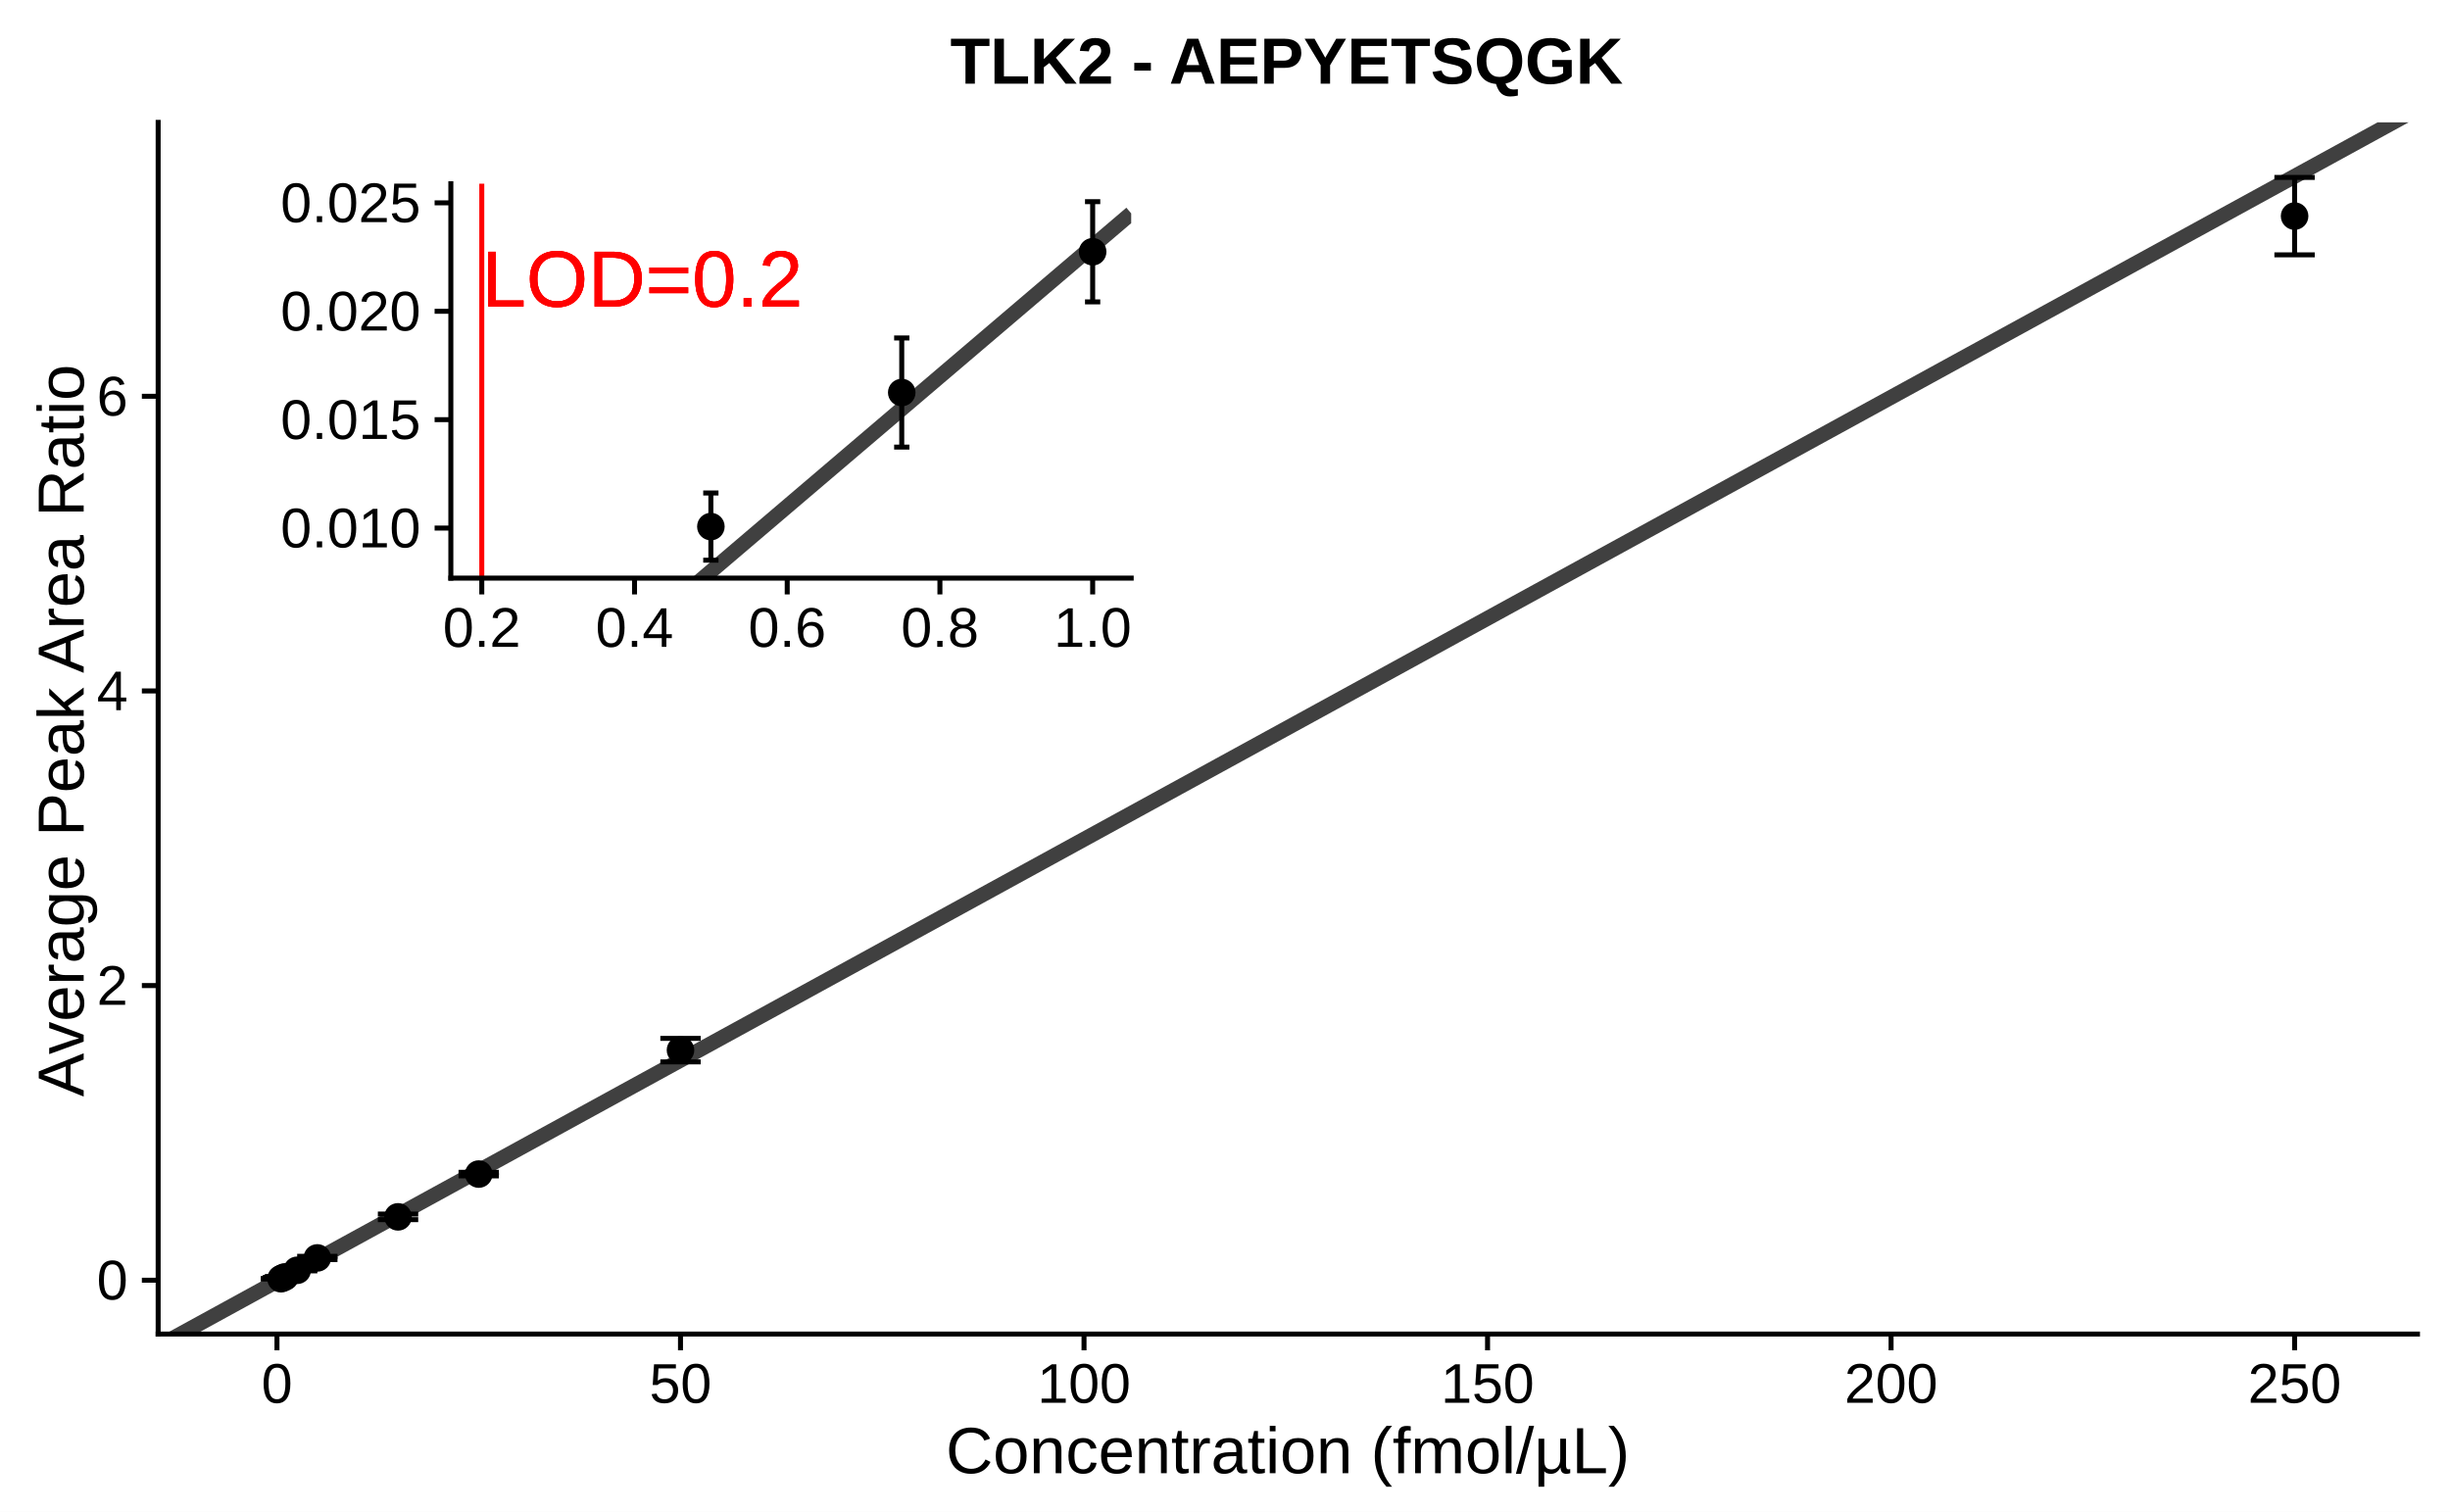
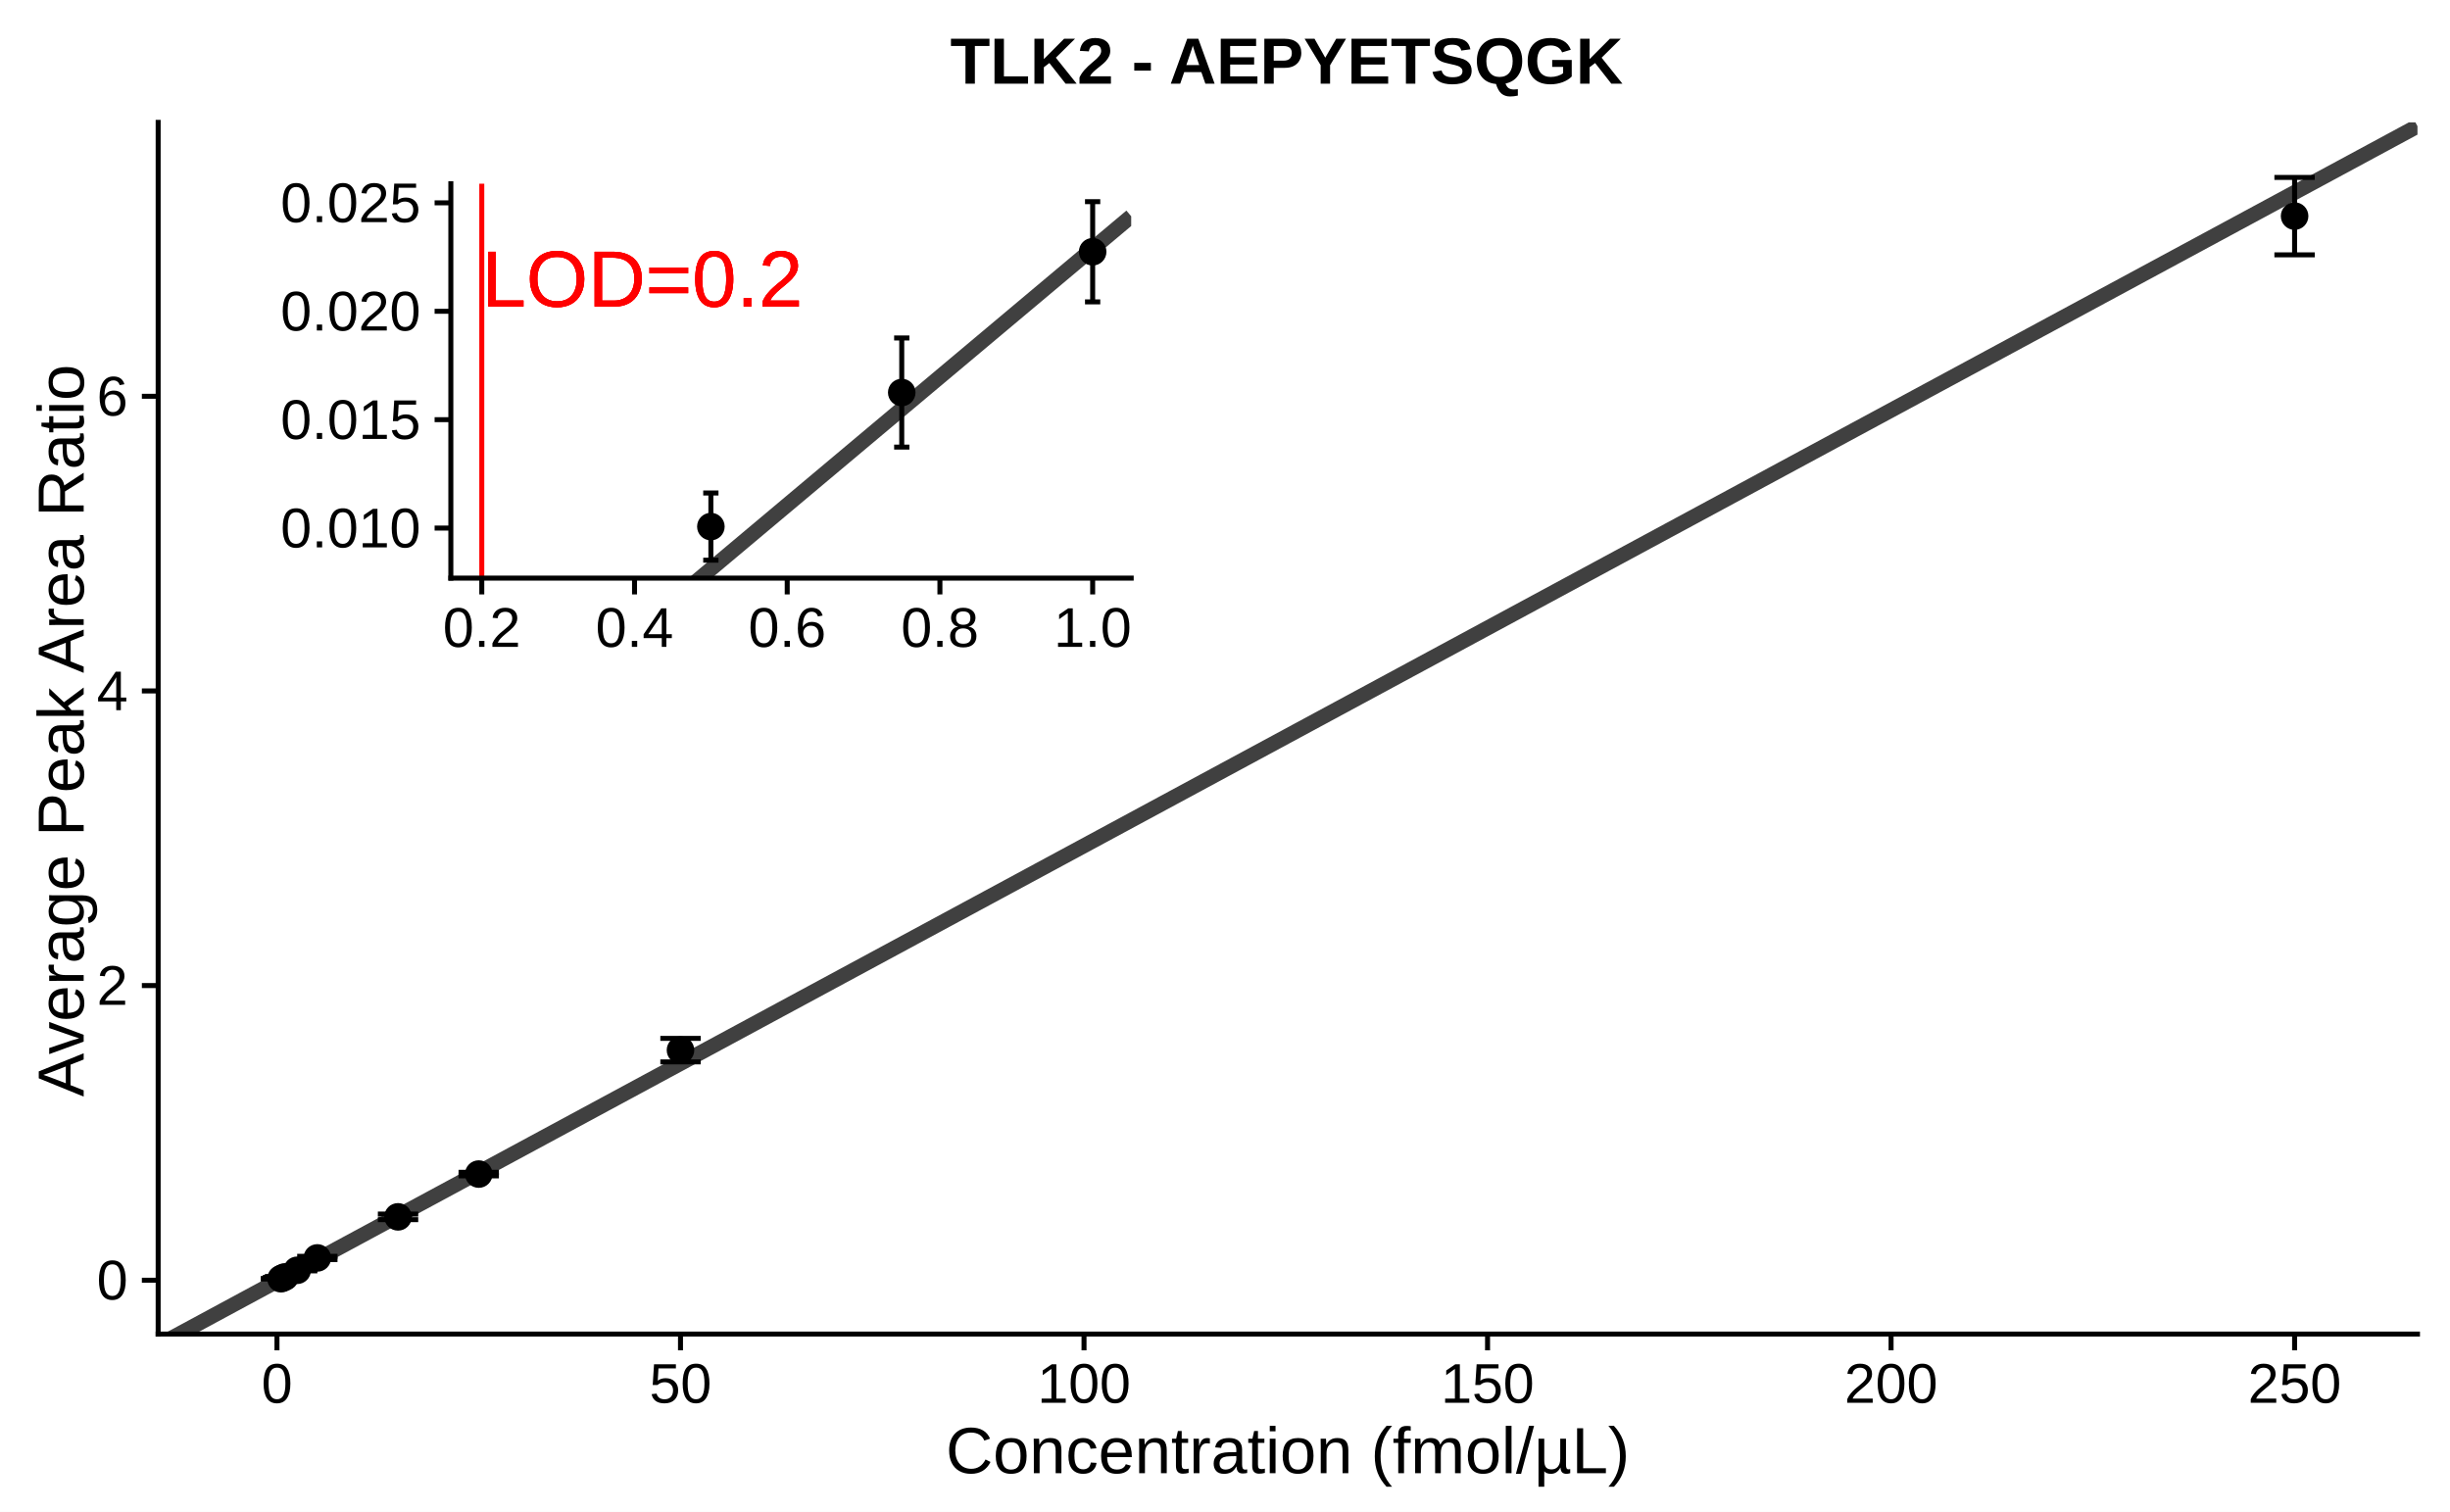
<svg xmlns="http://www.w3.org/2000/svg" viewBox="0 0 525.00 324.00">
  <defs>
    <style type="text/css">
    line, polyline, path, rect, circle {
      fill: none;
      stroke: #000000;
      stroke-linecap: round;
      stroke-linejoin: round;
      stroke-miterlimit: 10.00;
    }
  </style>
  </defs>
  <rect width="100%" height="100%" style="stroke: none; fill: #FFFFFF;" />
  <defs>
    <clipPath id="cpMzMuODg4fDUxOC4wMjZ8Mjg1Ljg5fDI2LjIxOTU=">
      <rect x="33.89" y="26.22" width="484.14" height="259.67" />
    </clipPath>
  </defs>
  <circle cx="60.22" cy="274.04" r="1.95pt" style="stroke-width: 0.71; fill: #000000;" clip-path="url(#cpMzMuODg4fDUxOC4wMjZ8Mjg1Ljg5fDI2LjIxOTU=)" />
  <circle cx="60.65" cy="273.84" r="1.95pt" style="stroke-width: 0.71; fill: #000000;" clip-path="url(#cpMzMuODg4fDUxOC4wMjZ8Mjg1Ljg5fDI2LjIxOTU=)" />
  <circle cx="61.08" cy="273.64" r="1.95pt" style="stroke-width: 0.71; fill: #000000;" clip-path="url(#cpMzMuODg4fDUxOC4wMjZ8Mjg1Ljg5fDI2LjIxOTU=)" />
  <circle cx="63.68" cy="272.23" r="1.95pt" style="stroke-width: 0.71; fill: #000000;" clip-path="url(#cpMzMuODg4fDUxOC4wMjZ8Mjg1Ljg5fDI2LjIxOTU=)" />
  <circle cx="68.00" cy="269.58" r="1.95pt" style="stroke-width: 0.71; fill: #000000;" clip-path="url(#cpMzMuODg4fDUxOC4wMjZ8Mjg1Ljg5fDI2LjIxOTU=)" />
  <circle cx="85.29" cy="260.78" r="1.95pt" style="stroke-width: 0.71; fill: #000000;" clip-path="url(#cpMzMuODg4fDUxOC4wMjZ8Mjg1Ljg5fDI2LjIxOTU=)" />
  <circle cx="102.59" cy="251.61" r="1.95pt" style="stroke-width: 0.71; fill: #000000;" clip-path="url(#cpMzMuODg4fDUxOC4wMjZ8Mjg1Ljg5fDI2LjIxOTU=)" />
  <circle cx="145.82" cy="225.05" r="1.95pt" style="stroke-width: 0.71; fill: #000000;" clip-path="url(#cpMzMuODg4fDUxOC4wMjZ8Mjg1Ljg5fDI2LjIxOTU=)" />
  <circle cx="491.70" cy="46.31" r="1.95pt" style="stroke-width: 0.71; fill: #000000;" clip-path="url(#cpMzMuODg4fDUxOC4wMjZ8Mjg1Ljg5fDI2LjIxOTU=)" />
  <polyline points="55.89,273.99 64.54,273.99 " style="stroke-width: 1.07; stroke-linecap: butt;" clip-path="url(#cpMzMuODg4fDUxOC4wMjZ8Mjg1Ljg5fDI2LjIxOTU=)" />
  <polyline points="60.22,273.99 60.22,274.09 " style="stroke-width: 1.07; stroke-linecap: butt;" clip-path="url(#cpMzMuODg4fDUxOC4wMjZ8Mjg1Ljg5fDI2LjIxOTU=)" />
  <polyline points="55.89,274.09 64.54,274.09 " style="stroke-width: 1.07; stroke-linecap: butt;" clip-path="url(#cpMzMuODg4fDUxOC4wMjZ8Mjg1Ljg5fDI2LjIxOTU=)" />
  <polyline points="56.33,273.76 64.97,273.76 " style="stroke-width: 1.07; stroke-linecap: butt;" clip-path="url(#cpMzMuODg4fDUxOC4wMjZ8Mjg1Ljg5fDI2LjIxOTU=)" />
  <polyline points="60.65,273.76 60.65,273.92 " style="stroke-width: 1.07; stroke-linecap: butt;" clip-path="url(#cpMzMuODg4fDUxOC4wMjZ8Mjg1Ljg5fDI2LjIxOTU=)" />
  <polyline points="56.33,273.92 64.97,273.92 " style="stroke-width: 1.07; stroke-linecap: butt;" clip-path="url(#cpMzMuODg4fDUxOC4wMjZ8Mjg1Ljg5fDI2LjIxOTU=)" />
  <polyline points="56.76,273.56 65.41,273.56 " style="stroke-width: 1.07; stroke-linecap: butt;" clip-path="url(#cpMzMuODg4fDUxOC4wMjZ8Mjg1Ljg5fDI2LjIxOTU=)" />
  <polyline points="61.08,273.56 61.08,273.71 " style="stroke-width: 1.07; stroke-linecap: butt;" clip-path="url(#cpMzMuODg4fDUxOC4wMjZ8Mjg1Ljg5fDI2LjIxOTU=)" />
  <polyline points="56.76,273.71 65.41,273.71 " style="stroke-width: 1.07; stroke-linecap: butt;" clip-path="url(#cpMzMuODg4fDUxOC4wMjZ8Mjg1Ljg5fDI2LjIxOTU=)" />
  <polyline points="59.35,272.11 68.00,272.11 " style="stroke-width: 1.07; stroke-linecap: butt;" clip-path="url(#cpMzMuODg4fDUxOC4wMjZ8Mjg1Ljg5fDI2LjIxOTU=)" />
  <polyline points="63.68,272.11 63.68,272.35 " style="stroke-width: 1.07; stroke-linecap: butt;" clip-path="url(#cpMzMuODg4fDUxOC4wMjZ8Mjg1Ljg5fDI2LjIxOTU=)" />
  <polyline points="59.35,272.35 68.00,272.35 " style="stroke-width: 1.07; stroke-linecap: butt;" clip-path="url(#cpMzMuODg4fDUxOC4wMjZ8Mjg1Ljg5fDI2LjIxOTU=)" />
  <polyline points="63.68,269.23 72.32,269.23 " style="stroke-width: 1.07; stroke-linecap: butt;" clip-path="url(#cpMzMuODg4fDUxOC4wMjZ8Mjg1Ljg5fDI2LjIxOTU=)" />
  <polyline points="68.00,269.23 68.00,269.93 " style="stroke-width: 1.07; stroke-linecap: butt;" clip-path="url(#cpMzMuODg4fDUxOC4wMjZ8Mjg1Ljg5fDI2LjIxOTU=)" />
  <polyline points="63.68,269.93 72.32,269.93 " style="stroke-width: 1.07; stroke-linecap: butt;" clip-path="url(#cpMzMuODg4fDUxOC4wMjZ8Mjg1Ljg5fDI2LjIxOTU=)" />
  <polyline points="80.97,260.18 89.62,260.18 " style="stroke-width: 1.07; stroke-linecap: butt;" clip-path="url(#cpMzMuODg4fDUxOC4wMjZ8Mjg1Ljg5fDI2LjIxOTU=)" />
  <polyline points="85.29,260.18 85.29,261.38 " style="stroke-width: 1.07; stroke-linecap: butt;" clip-path="url(#cpMzMuODg4fDUxOC4wMjZ8Mjg1Ljg5fDI2LjIxOTU=)" />
  <polyline points="80.97,261.38 89.62,261.38 " style="stroke-width: 1.07; stroke-linecap: butt;" clip-path="url(#cpMzMuODg4fDUxOC4wMjZ8Mjg1Ljg5fDI2LjIxOTU=)" />
  <polyline points="98.26,251.23 106.91,251.23 " style="stroke-width: 1.07; stroke-linecap: butt;" clip-path="url(#cpMzMuODg4fDUxOC4wMjZ8Mjg1Ljg5fDI2LjIxOTU=)" />
  <polyline points="102.59,251.23 102.59,251.99 " style="stroke-width: 1.07; stroke-linecap: butt;" clip-path="url(#cpMzMuODg4fDUxOC4wMjZ8Mjg1Ljg5fDI2LjIxOTU=)" />
  <polyline points="98.26,251.99 106.91,251.99 " style="stroke-width: 1.07; stroke-linecap: butt;" clip-path="url(#cpMzMuODg4fDUxOC4wMjZ8Mjg1Ljg5fDI2LjIxOTU=)" />
  <polyline points="141.50,222.53 150.15,222.53 " style="stroke-width: 1.07; stroke-linecap: butt;" clip-path="url(#cpMzMuODg4fDUxOC4wMjZ8Mjg1Ljg5fDI2LjIxOTU=)" />
  <polyline points="145.82,222.53 145.82,227.57 " style="stroke-width: 1.07; stroke-linecap: butt;" clip-path="url(#cpMzMuODg4fDUxOC4wMjZ8Mjg1Ljg5fDI2LjIxOTU=)" />
  <polyline points="141.50,227.57 150.15,227.57 " style="stroke-width: 1.07; stroke-linecap: butt;" clip-path="url(#cpMzMuODg4fDUxOC4wMjZ8Mjg1Ljg5fDI2LjIxOTU=)" />
  <polyline points="487.37,38.02 496.02,38.02 " style="stroke-width: 1.07; stroke-linecap: butt;" clip-path="url(#cpMzMuODg4fDUxOC4wMjZ8Mjg1Ljg5fDI2LjIxOTU=)" />
  <polyline points="491.70,38.02 491.70,54.61 " style="stroke-width: 1.07; stroke-linecap: butt;" clip-path="url(#cpMzMuODg4fDUxOC4wMjZ8Mjg1Ljg5fDI2LjIxOTU=)" />
  <polyline points="487.37,54.61 496.02,54.61 " style="stroke-width: 1.07; stroke-linecap: butt;" clip-path="url(#cpMzMuODg4fDUxOC4wMjZ8Mjg1Ljg5fDI2LjIxOTU=)" />
-   <line x1="33.89" y1="288.52" x2="518.03" y2="23.36" style="stroke-width: 3.20; stroke: #000000; stroke-opacity: 0.75; stroke-linecap: butt;" clip-path="url(#cpMzMuODg4fDUxOC4wMjZ8Mjg1Ljg5fDI2LjIxOTU=)" />
+   <line x1="33.89" y1="288.31" x2="518.03" y2="27.04" style="stroke-width: 3.20; stroke: #000000; stroke-opacity: 0.75; stroke-linecap: butt;" clip-path="url(#cpMzMuODg4fDUxOC4wMjZ8Mjg1Ljg5fDI2LjIxOTU=)" />
  <defs>
    <clipPath id="cpMHw1MjV8MzI0fDA=">
      <rect x="0.00" y="0.00" width="525.00" height="324.00" />
    </clipPath>
  </defs>
  <polyline points="33.89,285.89 33.89,26.22 " style="stroke-width: 1.07; stroke-linecap: square;" clip-path="url(#cpMHw1MjV8MzI0fDA=)" />
  <g clip-path="url(#cpMHw1MjV8MzI0fDA=)">
    <text x="20.74" y="278.48" style="font-size: 12.00px; font-family: Liberation Sans;" textLength="6.67px" lengthAdjust="spacingAndGlyphs">0</text>
  </g>
  <g clip-path="url(#cpMHw1MjV8MzI0fDA=)">
    <text x="20.74" y="215.34" style="font-size: 12.00px; font-family: Liberation Sans;" textLength="6.67px" lengthAdjust="spacingAndGlyphs">2</text>
  </g>
  <g clip-path="url(#cpMHw1MjV8MzI0fDA=)">
    <text x="20.74" y="152.19" style="font-size: 12.00px; font-family: Liberation Sans;" textLength="6.67px" lengthAdjust="spacingAndGlyphs">4</text>
  </g>
  <g clip-path="url(#cpMHw1MjV8MzI0fDA=)">
    <text x="20.74" y="89.05" style="font-size: 12.00px; font-family: Liberation Sans;" textLength="6.67px" lengthAdjust="spacingAndGlyphs">6</text>
  </g>
  <polyline points="30.40,274.36 33.89,274.36 " style="stroke-width: 1.07; stroke-linecap: butt;" clip-path="url(#cpMHw1MjV8MzI0fDA=)" />
  <polyline points="30.40,211.21 33.89,211.21 " style="stroke-width: 1.07; stroke-linecap: butt;" clip-path="url(#cpMHw1MjV8MzI0fDA=)" />
  <polyline points="30.40,148.07 33.89,148.07 " style="stroke-width: 1.07; stroke-linecap: butt;" clip-path="url(#cpMHw1MjV8MzI0fDA=)" />
  <polyline points="30.40,84.92 33.89,84.92 " style="stroke-width: 1.07; stroke-linecap: butt;" clip-path="url(#cpMHw1MjV8MzI0fDA=)" />
  <polyline points="33.89,285.89 518.03,285.89 " style="stroke-width: 1.07; stroke-linecap: square;" clip-path="url(#cpMHw1MjV8MzI0fDA=)" />
  <polyline points="59.35,289.38 59.35,285.89 " style="stroke-width: 1.07; stroke-linecap: butt;" clip-path="url(#cpMHw1MjV8MzI0fDA=)" />
  <polyline points="145.82,289.38 145.82,285.89 " style="stroke-width: 1.07; stroke-linecap: butt;" clip-path="url(#cpMHw1MjV8MzI0fDA=)" />
  <polyline points="232.29,289.38 232.29,285.89 " style="stroke-width: 1.07; stroke-linecap: butt;" clip-path="url(#cpMHw1MjV8MzI0fDA=)" />
  <polyline points="318.76,289.38 318.76,285.89 " style="stroke-width: 1.07; stroke-linecap: butt;" clip-path="url(#cpMHw1MjV8MzI0fDA=)" />
  <polyline points="405.23,289.38 405.23,285.89 " style="stroke-width: 1.07; stroke-linecap: butt;" clip-path="url(#cpMHw1MjV8MzI0fDA=)" />
  <polyline points="491.70,289.38 491.70,285.89 " style="stroke-width: 1.07; stroke-linecap: butt;" clip-path="url(#cpMHw1MjV8MzI0fDA=)" />
  <g clip-path="url(#cpMHw1MjV8MzI0fDA=)">
    <text x="56.02" y="300.62" style="font-size: 12.00px; font-family: Liberation Sans;" textLength="6.67px" lengthAdjust="spacingAndGlyphs">0</text>
  </g>
  <g clip-path="url(#cpMHw1MjV8MzI0fDA=)">
    <text x="139.15" y="300.62" style="font-size: 12.00px; font-family: Liberation Sans;" textLength="13.35px" lengthAdjust="spacingAndGlyphs">50</text>
  </g>
  <g clip-path="url(#cpMHw1MjV8MzI0fDA=)">
    <text x="222.28" y="300.62" style="font-size: 12.00px; font-family: Liberation Sans;" textLength="20.02px" lengthAdjust="spacingAndGlyphs">100</text>
  </g>
  <g clip-path="url(#cpMHw1MjV8MzI0fDA=)">
    <text x="308.75" y="300.62" style="font-size: 12.00px; font-family: Liberation Sans;" textLength="20.02px" lengthAdjust="spacingAndGlyphs">150</text>
  </g>
  <g clip-path="url(#cpMHw1MjV8MzI0fDA=)">
    <text x="395.22" y="300.62" style="font-size: 12.00px; font-family: Liberation Sans;" textLength="20.02px" lengthAdjust="spacingAndGlyphs">200</text>
  </g>
  <g clip-path="url(#cpMHw1MjV8MzI0fDA=)">
    <text x="481.69" y="300.62" style="font-size: 12.00px; font-family: Liberation Sans;" textLength="20.02px" lengthAdjust="spacingAndGlyphs">250</text>
  </g>
  <g clip-path="url(#cpMHw1MjV8MzI0fDA=)">
    <text x="202.67" y="315.71" style="font-size: 14.00px; font-family: Liberation Sans;" textLength="146.57px" lengthAdjust="spacingAndGlyphs">Concentration (fmol/µL)</text>
  </g>
  <g clip-path="url(#cpMHw1MjV8MzI0fDA=)">
    <text transform="translate(17.93,235.04) rotate(-90)" style="font-size: 14.00px; font-family: Liberation Sans;" textLength="157.98px" lengthAdjust="spacingAndGlyphs">Average Peak Area Ratio</text>
  </g>
  <g clip-path="url(#cpMHw1MjV8MzI0fDA=)">
    <text x="203.62" y="17.93" style="font-size: 14.00px; font-weight: bold; font-family: Liberation Sans;" textLength="144.68px" lengthAdjust="spacingAndGlyphs">TLK2 - AEPYETSQGK</text>
  </g>
  <defs>
    <clipPath id="cpMzkuMzc1fDI0OS4zNzV8MTYyfDMyLjQ=">
      <rect x="39.38" y="32.40" width="210.00" height="129.60" />
    </clipPath>
  </defs>
  <defs>
    <clipPath id="cpMHw1MjV8MzI0fDA=">
      <rect x="0.00" y="0.00" width="525.00" height="324.00" />
    </clipPath>
  </defs>
  <defs>
    <clipPath id="cpOTYuNjE0NnwyNDIuNDAxfDEyMy44OXwzOS4zNzM4">
      <rect x="96.61" y="39.37" width="145.79" height="84.52" />
    </clipPath>
  </defs>
  <line x1="103.24" y1="123.89" x2="103.24" y2="39.37" style="stroke-width: 1.07; stroke: #FF0000; stroke-linecap: butt;" clip-path="url(#cpOTYuNjE0NnwyNDIuNDAxfDEyMy44OXwzOS4zNzM4)" />
  <g clip-path="url(#cpOTYuNjE0NnwyNDIuNDAxfDEyMy44OXwzOS4zNzM4)">
    <text x="103.24" y="65.70" style="font-size: 17.07px; fill: #FF0000; font-family: Liberation Sans;" textLength="68.80px" lengthAdjust="spacingAndGlyphs">LOD=0.2</text>
  </g>
  <g clip-path="url(#cpOTYuNjE0NnwyNDIuNDAxfDEyMy44OXwzOS4zNzM4)">
    <text x="103.24" y="65.70" style="font-size: 17.07px; fill: #FF0000; font-family: Liberation Sans;" textLength="68.80px" lengthAdjust="spacingAndGlyphs">LOD=0.2</text>
  </g>
  <g clip-path="url(#cpOTYuNjE0NnwyNDIuNDAxfDEyMy44OXwzOS4zNzM4)">
    <text x="103.24" y="65.70" style="font-size: 17.07px; fill: #FF0000; font-family: Liberation Sans;" textLength="68.80px" lengthAdjust="spacingAndGlyphs">LOD=0.2</text>
  </g>
  <circle cx="152.33" cy="112.85" r="1.95pt" style="stroke-width: 0.71; fill: #000000;" clip-path="url(#cpOTYuNjE0NnwyNDIuNDAxfDEyMy44OXwzOS4zNzM4)" />
  <circle cx="193.23" cy="84.12" r="1.95pt" style="stroke-width: 0.71; fill: #000000;" clip-path="url(#cpOTYuNjE0NnwyNDIuNDAxfDEyMy44OXwzOS4zNzM4)" />
  <circle cx="234.14" cy="53.95" r="1.95pt" style="stroke-width: 0.71; fill: #000000;" clip-path="url(#cpOTYuNjE0NnwyNDIuNDAxfDEyMy44OXwzOS4zNzM4)" />
  <polyline points="150.69,105.65 153.96,105.65 " style="stroke-width: 1.07; stroke-linecap: butt;" clip-path="url(#cpOTYuNjE0NnwyNDIuNDAxfDEyMy44OXwzOS4zNzM4)" />
  <polyline points="152.33,105.65 152.33,120.05 " style="stroke-width: 1.07; stroke-linecap: butt;" clip-path="url(#cpOTYuNjE0NnwyNDIuNDAxfDEyMy44OXwzOS4zNzM4)" />
  <polyline points="150.69,120.05 153.96,120.05 " style="stroke-width: 1.07; stroke-linecap: butt;" clip-path="url(#cpOTYuNjE0NnwyNDIuNDAxfDEyMy44OXwzOS4zNzM4)" />
  <polyline points="191.60,72.43 194.87,72.43 " style="stroke-width: 1.07; stroke-linecap: butt;" clip-path="url(#cpOTYuNjE0NnwyNDIuNDAxfDEyMy44OXwzOS4zNzM4)" />
  <polyline points="193.23,72.43 193.23,95.82 " style="stroke-width: 1.07; stroke-linecap: butt;" clip-path="url(#cpOTYuNjE0NnwyNDIuNDAxfDEyMy44OXwzOS4zNzM4)" />
  <polyline points="191.60,95.82 194.87,95.82 " style="stroke-width: 1.07; stroke-linecap: butt;" clip-path="url(#cpOTYuNjE0NnwyNDIuNDAxfDEyMy44OXwzOS4zNzM4)" />
  <polyline points="232.50,43.22 235.77,43.22 " style="stroke-width: 1.07; stroke-linecap: butt;" clip-path="url(#cpOTYuNjE0NnwyNDIuNDAxfDEyMy44OXwzOS4zNzM4)" />
  <polyline points="234.14,43.22 234.14,64.69 " style="stroke-width: 1.07; stroke-linecap: butt;" clip-path="url(#cpOTYuNjE0NnwyNDIuNDAxfDEyMy44OXwzOS4zNzM4)" />
  <polyline points="232.50,64.69 235.77,64.69 " style="stroke-width: 1.07; stroke-linecap: butt;" clip-path="url(#cpOTYuNjE0NnwyNDIuNDAxfDEyMy44OXwzOS4zNzM4)" />
-   <line x1="96.61" y1="169.93" x2="242.40" y2="45.73" style="stroke-width: 3.20; stroke: #000000; stroke-opacity: 0.75; stroke-linecap: butt;" clip-path="url(#cpOTYuNjE0NnwyNDIuNDAxfDEyMy44OXwzOS4zNzM4)" />
+   <line x1="96.61" y1="168.72" x2="242.40" y2="46.35" style="stroke-width: 3.20; stroke: #000000; stroke-opacity: 0.75; stroke-linecap: butt;" clip-path="url(#cpOTYuNjE0NnwyNDIuNDAxfDEyMy44OXwzOS4zNzM4)" />
  <defs>
    <clipPath id="cpMHw1MjV8MzI0fDA=">
      <rect x="0.00" y="0.00" width="525.00" height="324.00" />
    </clipPath>
  </defs>
  <polyline points="96.61,123.89 96.61,39.37 " style="stroke-width: 1.07; stroke-linecap: square;" clip-path="url(#cpMHw1MjV8MzI0fDA=)" />
  <g clip-path="url(#cpMHw1MjV8MzI0fDA=)">
    <text x="60.12" y="117.30" style="font-size: 12.00px; font-family: Liberation Sans;" textLength="30.02px" lengthAdjust="spacingAndGlyphs">0.010</text>
  </g>
  <g clip-path="url(#cpMHw1MjV8MzI0fDA=)">
    <text x="60.12" y="94.07" style="font-size: 12.00px; font-family: Liberation Sans;" textLength="30.02px" lengthAdjust="spacingAndGlyphs">0.015</text>
  </g>
  <g clip-path="url(#cpMHw1MjV8MzI0fDA=)">
    <text x="60.12" y="70.83" style="font-size: 12.00px; font-family: Liberation Sans;" textLength="30.02px" lengthAdjust="spacingAndGlyphs">0.020</text>
  </g>
  <g clip-path="url(#cpMHw1MjV8MzI0fDA=)">
    <text x="60.12" y="47.60" style="font-size: 12.00px; font-family: Liberation Sans;" textLength="30.02px" lengthAdjust="spacingAndGlyphs">0.025</text>
  </g>
  <polyline points="93.13,113.17 96.61,113.17 " style="stroke-width: 1.07; stroke-linecap: butt;" clip-path="url(#cpMHw1MjV8MzI0fDA=)" />
  <polyline points="93.13,89.94 96.61,89.94 " style="stroke-width: 1.07; stroke-linecap: butt;" clip-path="url(#cpMHw1MjV8MzI0fDA=)" />
  <polyline points="93.13,66.71 96.61,66.71 " style="stroke-width: 1.07; stroke-linecap: butt;" clip-path="url(#cpMHw1MjV8MzI0fDA=)" />
  <polyline points="93.13,43.47 96.61,43.47 " style="stroke-width: 1.07; stroke-linecap: butt;" clip-path="url(#cpMHw1MjV8MzI0fDA=)" />
  <polyline points="96.61,123.89 242.40,123.89 " style="stroke-width: 1.07; stroke-linecap: square;" clip-path="url(#cpMHw1MjV8MzI0fDA=)" />
  <polyline points="103.24,127.38 103.24,123.89 " style="stroke-width: 1.07; stroke-linecap: butt;" clip-path="url(#cpMHw1MjV8MzI0fDA=)" />
  <polyline points="135.97,127.38 135.97,123.89 " style="stroke-width: 1.07; stroke-linecap: butt;" clip-path="url(#cpMHw1MjV8MzI0fDA=)" />
  <polyline points="168.69,127.38 168.69,123.89 " style="stroke-width: 1.07; stroke-linecap: butt;" clip-path="url(#cpMHw1MjV8MzI0fDA=)" />
  <polyline points="201.41,127.38 201.41,123.89 " style="stroke-width: 1.07; stroke-linecap: butt;" clip-path="url(#cpMHw1MjV8MzI0fDA=)" />
  <polyline points="234.14,127.38 234.14,123.89 " style="stroke-width: 1.07; stroke-linecap: butt;" clip-path="url(#cpMHw1MjV8MzI0fDA=)" />
  <g clip-path="url(#cpMHw1MjV8MzI0fDA=)">
    <text x="94.90" y="138.62" style="font-size: 12.00px; font-family: Liberation Sans;" textLength="16.68px" lengthAdjust="spacingAndGlyphs">0.2</text>
  </g>
  <g clip-path="url(#cpMHw1MjV8MzI0fDA=)">
    <text x="127.63" y="138.62" style="font-size: 12.00px; font-family: Liberation Sans;" textLength="16.68px" lengthAdjust="spacingAndGlyphs">0.4</text>
  </g>
  <g clip-path="url(#cpMHw1MjV8MzI0fDA=)">
    <text x="160.35" y="138.62" style="font-size: 12.00px; font-family: Liberation Sans;" textLength="16.68px" lengthAdjust="spacingAndGlyphs">0.6</text>
  </g>
  <g clip-path="url(#cpMHw1MjV8MzI0fDA=)">
    <text x="193.07" y="138.62" style="font-size: 12.00px; font-family: Liberation Sans;" textLength="16.68px" lengthAdjust="spacingAndGlyphs">0.8</text>
  </g>
  <g clip-path="url(#cpMHw1MjV8MzI0fDA=)">
    <text x="225.80" y="138.62" style="font-size: 12.00px; font-family: Liberation Sans;" textLength="16.68px" lengthAdjust="spacingAndGlyphs">1.0</text>
  </g>
</svg>
